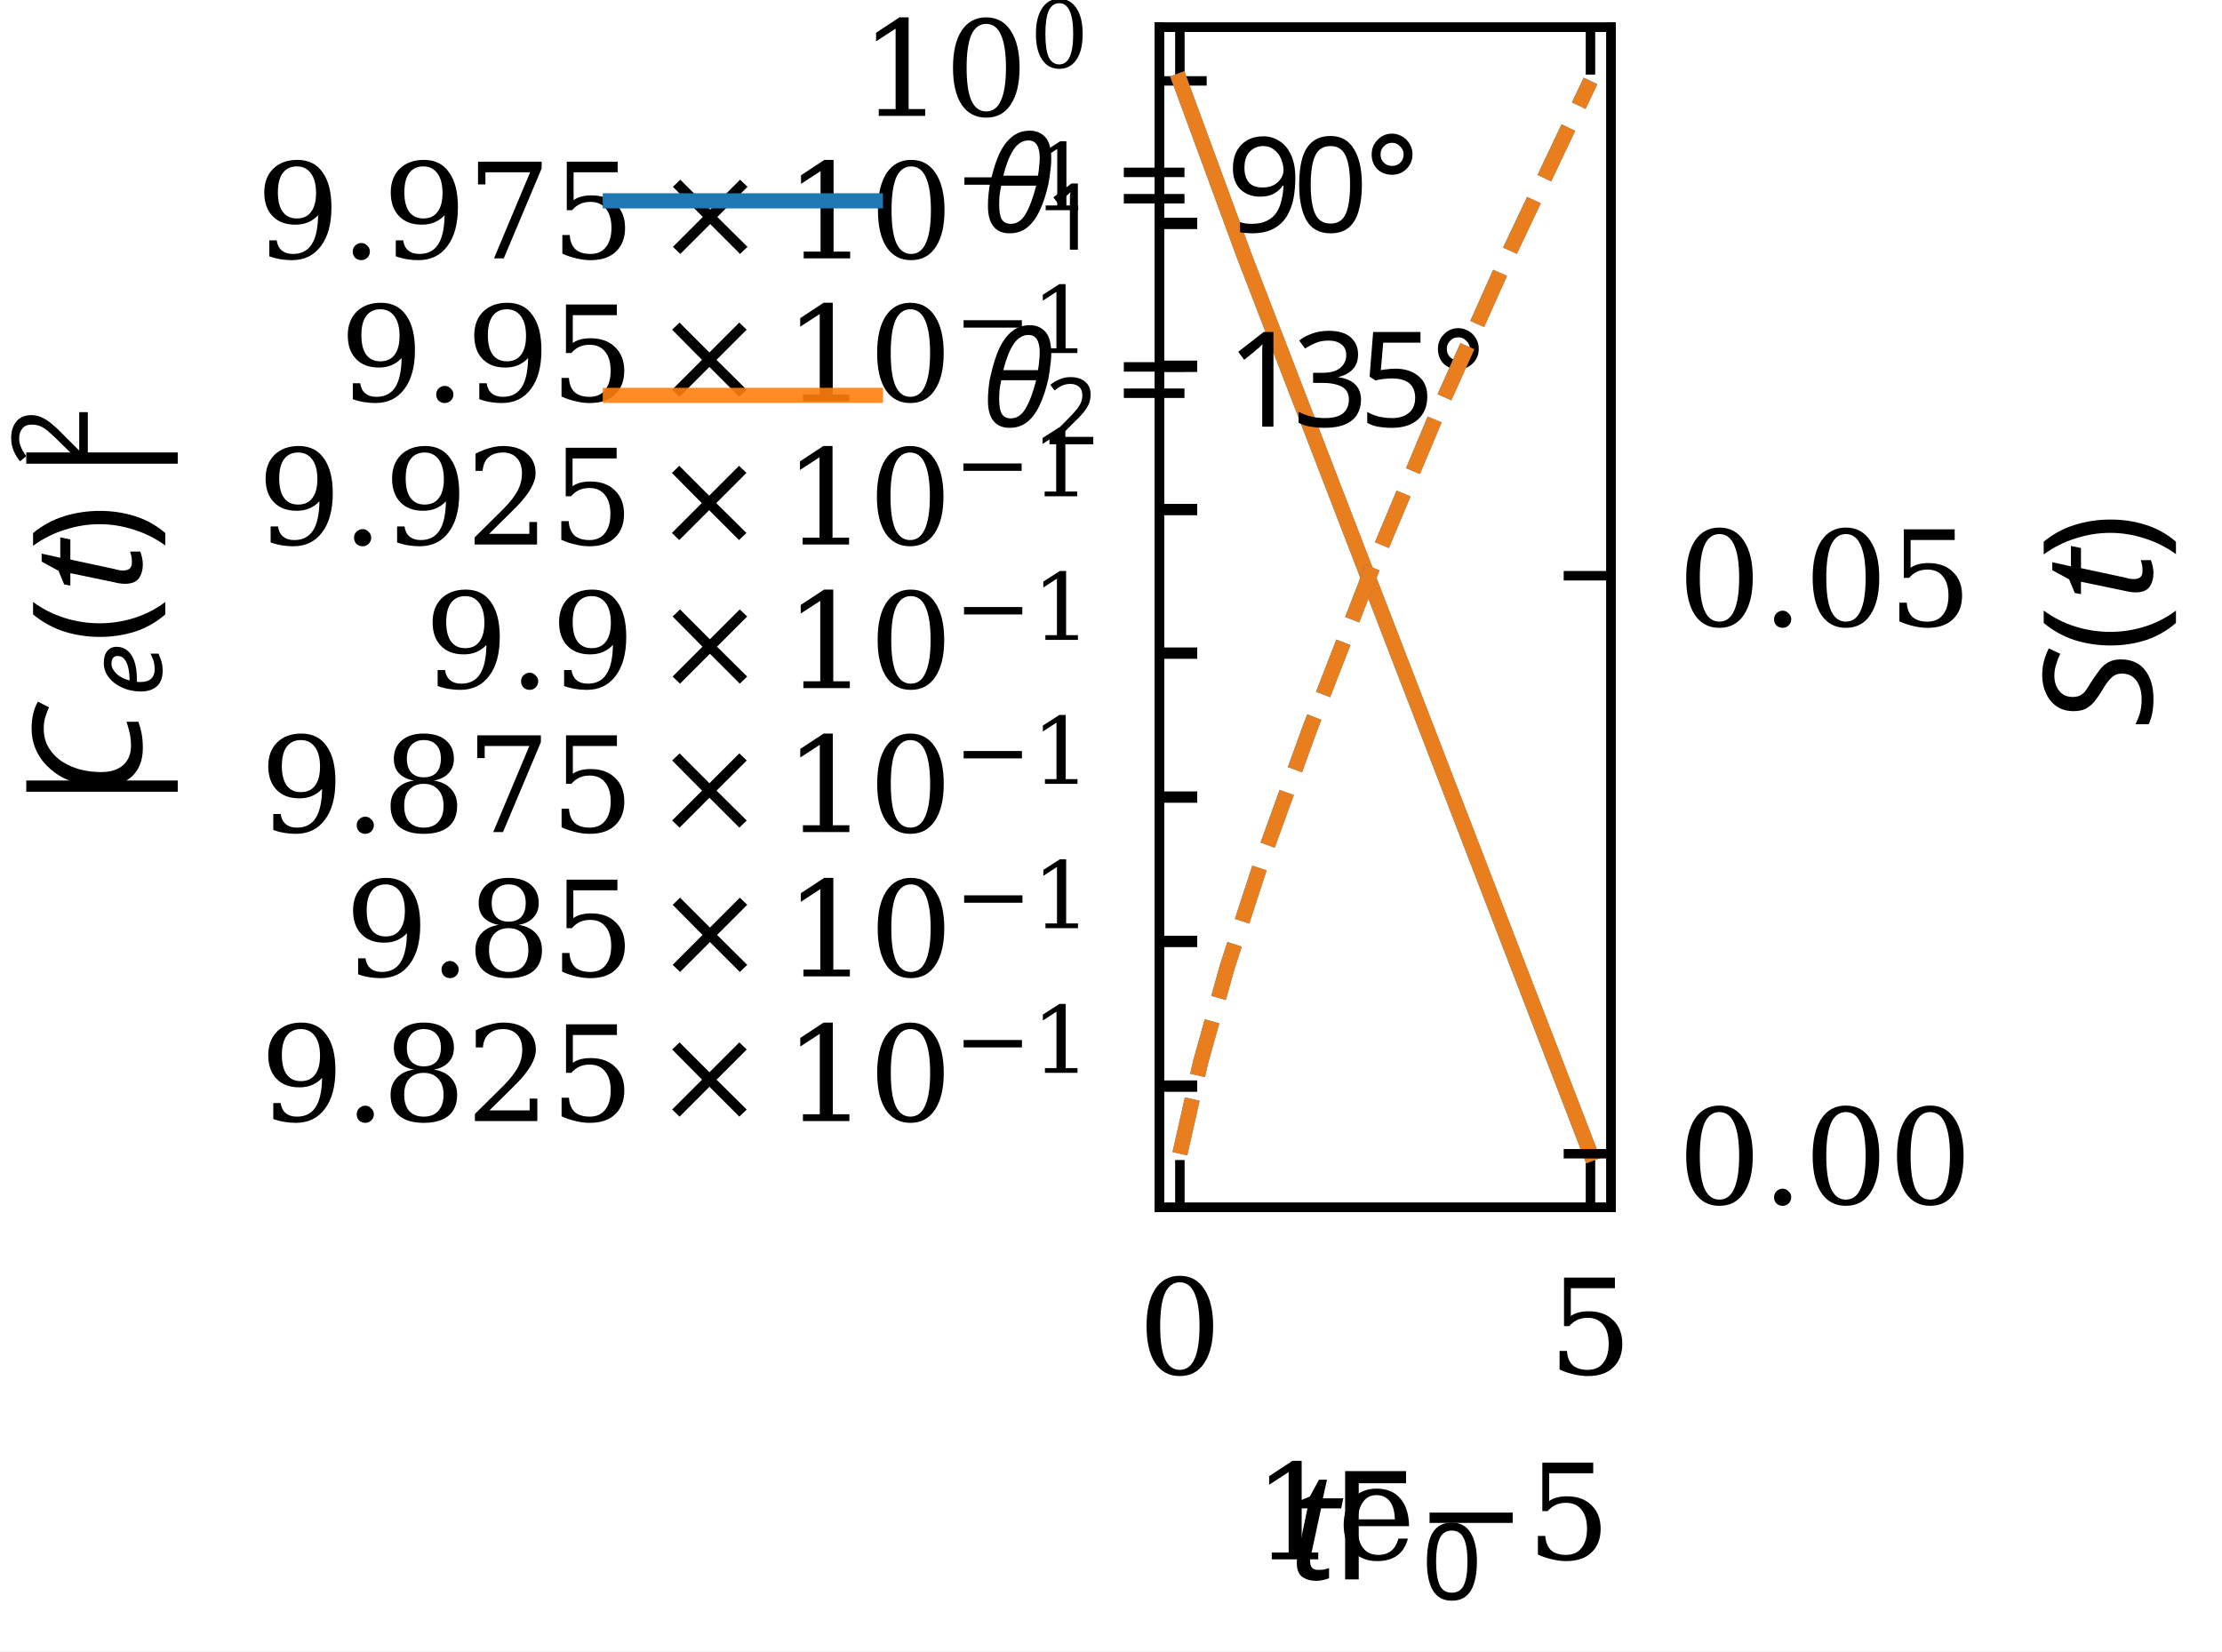
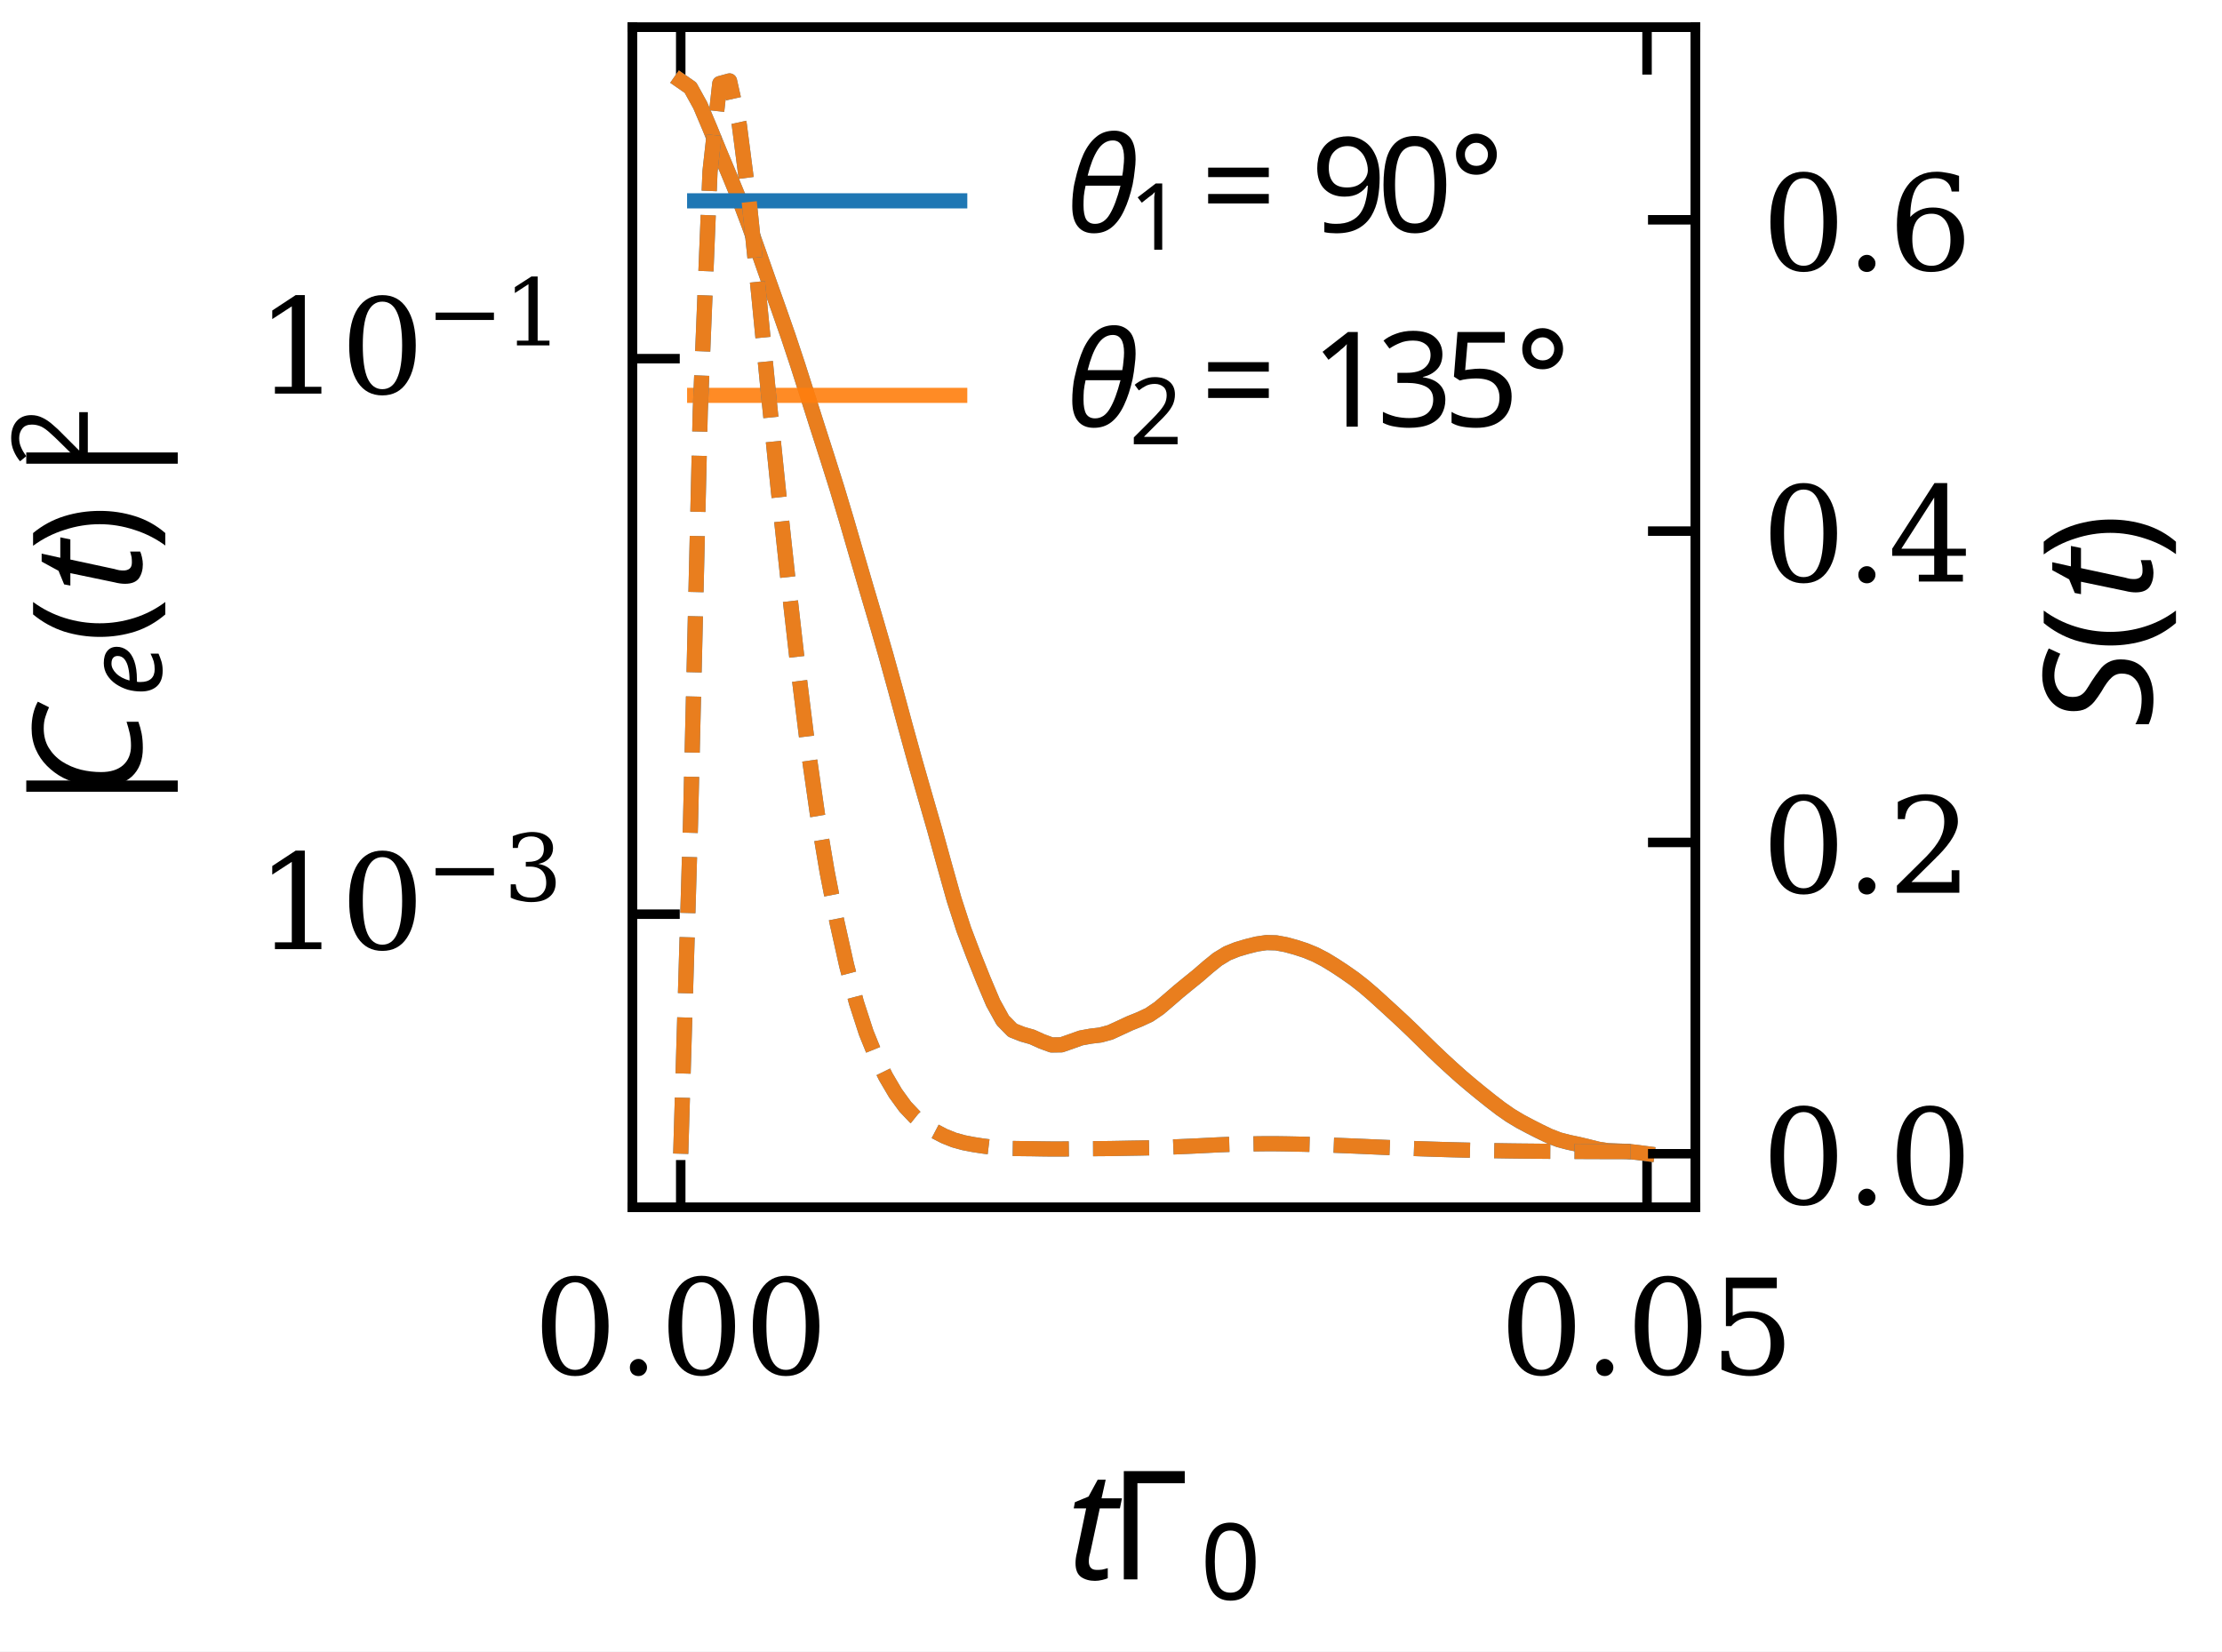
<svg xmlns="http://www.w3.org/2000/svg" xmlns:xlink="http://www.w3.org/1999/xlink" width="117.352pt" height="87.234pt" viewBox="0 0 117.352 87.234" version="1.1">
  <defs>
    <style type="text/css">*{stroke-linejoin: round; stroke-linecap: butt}</style>
  </defs>
  <g id="figure_1">
    <g id="patch_1">
      <path d="M 0 87.234  L 117.352 87.234  L 117.352 0  L 0 0  z " style="fill: #ffffff" />
    </g>
    <g id="axes_1">
      <g id="patch_2">
-         <path d="M 61.23 63.777  L 85.084 63.777  L 85.084 1.44  L 61.23 1.44  z " style="fill: #ffffff" />
+         <path d="M 33.4 63.777  L 89.537 63.777  L 89.537 1.44  L 33.4 1.44  z " style="fill: #ffffff" />
      </g>
      <g id="matplotlib.axis_1">
        <g id="xtick_1">
          <g id="line2d_1">
            <defs>
-               <path id="m2d7737fdb3" d="M 0 0  L 0 -2.5  " style="stroke: #000000; stroke-width: 0.5" />
-             </defs>
-             <g>
-               <use xlink:href="#m2d7737fdb3" x="62.314" y="63.777" style="stroke: #000000; stroke-width: 0.5" />
+               <path id="mc54141e292" d="M 0 0  L 0 -2.5  " style="stroke: #000000; stroke-width: 0.5" />
+             </defs>
+             <g>
+               <use xlink:href="#mc54141e292" x="35.952" y="63.777" style="stroke: #000000; stroke-width: 0.5" />
            </g>
          </g>
          <g id="line2d_2">
            <defs>
-               <path id="m2c27dfbf4c" d="M 0 0  L 0 2.5  " style="stroke: #000000; stroke-width: 0.5" />
-             </defs>
-             <g>
-               <use xlink:href="#m2c27dfbf4c" x="62.314" y="1.44" style="stroke: #000000; stroke-width: 0.5" />
+               <path id="mb55adcf1a8" d="M 0 0  L 0 2.5  " style="stroke: #000000; stroke-width: 0.5" />
+             </defs>
+             <g>
+               <use xlink:href="#mb55adcf1a8" x="35.952" y="1.44" style="stroke: #000000; stroke-width: 0.5" />
            </g>
          </g>
          <g id="text_1">
-             <text style="font-size: 7px; font-family: 'DejaVu Serif', 'Bitstream Vera Serif', 'Computer Modern Roman', 'New Century Schoolbook', 'Century Schoolbook L', 'Utopia', 'ITC Bookman', 'Bookman', 'Nimbus Roman No9 L', 'Times New Roman', 'Times', 'Palatino', 'Charter', serif; text-anchor: middle" x="62.314" y="72.596" transform="rotate(-0 62.31425 72.59557)">0</text>
+             <text style="font-size: 7px; font-family: 'DejaVu Serif', 'Bitstream Vera Serif', 'Computer Modern Roman', 'New Century Schoolbook', 'Century Schoolbook L', 'Utopia', 'ITC Bookman', 'Bookman', 'Nimbus Roman No9 L', 'Times New Roman', 'Times', 'Palatino', 'Charter', serif; text-anchor: middle" x="35.952" y="72.596" transform="rotate(-0 35.95169 72.59557)">0.00</text>
          </g>
        </g>
        <g id="xtick_2">
          <g id="line2d_3">
            <g>
-               <use xlink:href="#m2d7737fdb3" x="83.999" y="63.777" style="stroke: #000000; stroke-width: 0.5" />
+               <use xlink:href="#mc54141e292" x="86.986" y="63.777" style="stroke: #000000; stroke-width: 0.5" />
            </g>
          </g>
          <g id="line2d_4">
            <g>
-               <use xlink:href="#m2c27dfbf4c" x="83.999" y="1.44" style="stroke: #000000; stroke-width: 0.5" />
+               <use xlink:href="#mb55adcf1a8" x="86.986" y="1.44" style="stroke: #000000; stroke-width: 0.5" />
            </g>
          </g>
          <g id="text_2">
-             <text style="font-size: 7px; font-family: 'DejaVu Serif', 'Bitstream Vera Serif', 'Computer Modern Roman', 'New Century Schoolbook', 'Century Schoolbook L', 'Utopia', 'ITC Bookman', 'Bookman', 'Nimbus Roman No9 L', 'Times New Roman', 'Times', 'Palatino', 'Charter', serif; text-anchor: middle" x="83.999" y="72.596" transform="rotate(-0 83.99927 72.59557)">5</text>
+             <text style="font-size: 7px; font-family: 'DejaVu Serif', 'Bitstream Vera Serif', 'Computer Modern Roman', 'New Century Schoolbook', 'Century Schoolbook L', 'Utopia', 'ITC Bookman', 'Bookman', 'Nimbus Roman No9 L', 'Times New Roman', 'Times', 'Palatino', 'Charter', serif; text-anchor: middle" x="86.986" y="72.596" transform="rotate(-0 86.98558 72.59557)">0.05</text>
          </g>
        </g>
        <g id="text_3">
-           <g transform="translate(68.03676 84.1301)">
+           <g transform="translate(56.34864 84.1301)">
            <text>
              <tspan x="0" y="-0.703" style="font-style: italic; font-size: 8px; font-family: 'STIXGeneral'">t</tspan>
              <tspan x="2.224" y="-0.703" style="font-size: 8px; font-family: 'STIXGeneral'">Γ</tspan>
              <tspan x="7.044" y="0.356" style="font-size: 5.6px; font-family: 'STIXGeneral'">0</tspan>
            </text>
          </g>
        </g>
-         <g id="text_4">
-           <text style="font-size: 7px; font-family: 'DejaVu Serif', 'Bitstream Vera Serif', 'Computer Modern Roman', 'New Century Schoolbook', 'Century Schoolbook L', 'Utopia', 'ITC Bookman', 'Bookman', 'Nimbus Roman No9 L', 'Times New Roman', 'Times', 'Palatino', 'Charter', serif; text-anchor: end" x="85.084" y="82.37" transform="rotate(-0 85.08352 82.37026)">1e−5</text>
-         </g>
      </g>
      <g id="matplotlib.axis_2">
        <g id="ytick_1">
          <g id="line2d_5">
            <defs>
-               <path id="mda8e3e111b" d="M 0 0  L 2.5 0  " style="stroke: #000000; stroke-width: 0.5" />
-             </defs>
-             <g>
-               <use xlink:href="#mda8e3e111b" x="61.23" y="4.273" style="stroke: #000000; stroke-width: 0.5" />
-             </g>
-           </g>
-           <g id="text_5">
-             <g transform="translate(45.41 6.932938)">
+               <path id="m7a9b49a93d" d="M 0 0  L 2.5 0  " style="stroke: #000000; stroke-width: 0.5" />
+             </defs>
+             <g>
+               <use xlink:href="#m7a9b49a93d" x="33.4" y="48.289" style="stroke: #000000; stroke-width: 0.5" />
+             </g>
+           </g>
+           <g id="text_4">
+             <g transform="translate(13.52 50.94796)">
              <text>
                <tspan x="0" y="-0.809" style="font-size: 7px; font-family: 'DejaVu Serif'">1</tspan>
                <tspan x="4.454" y="-0.809" style="font-size: 7px; font-family: 'DejaVu Serif'">0</tspan>
-                 <tspan x="8.971" y="-3.358" style="font-size: 4.9px; font-family: 'DejaVu Serif'">0</tspan>
+                 <tspan x="8.971" y="-3.358" style="font-size: 4.9px; font-family: 'DejaVu Serif'">−</tspan>
+                 <tspan x="13.077" y="-3.358" style="font-size: 4.9px; font-family: 'DejaVu Serif'">3</tspan>
              </text>
            </g>
          </g>
        </g>
        <g id="ytick_2">
          <g id="line2d_6">
-             <defs>
-               <path id="mdf7a5ab7dd" d="M 0 0  L 2 0  " style="stroke: #000000; stroke-width: 0.6" />
-             </defs>
-             <g>
-               <use xlink:href="#mdf7a5ab7dd" x="61.23" y="57.371" style="stroke: #000000; stroke-width: 0.6" />
-             </g>
-           </g>
-           <g id="text_6">
-             <g transform="translate(13.73 60.03048)">
+             <g>
+               <use xlink:href="#m7a9b49a93d" x="33.4" y="18.945" style="stroke: #000000; stroke-width: 0.5" />
+             </g>
+           </g>
+           <g id="text_5">
+             <g transform="translate(13.52 21.60461)">
              <text>
-                 <tspan x="0" y="-0.809" style="font-size: 7px; font-family: 'DejaVu Serif'">9</tspan>
-                 <tspan x="4.454" y="-0.809" style="font-size: 7px; font-family: 'DejaVu Serif'">.</tspan>
-                 <tspan x="6.429" y="-0.809" style="font-size: 7px; font-family: 'DejaVu Serif'">8</tspan>
-                 <tspan x="10.882" y="-0.809" style="font-size: 7px; font-family: 'DejaVu Serif'">2</tspan>
-                 <tspan x="15.336" y="-0.809" style="font-size: 7px; font-family: 'DejaVu Serif'">5</tspan>
-                 <tspan x="20.8" y="-0.809" style="font-size: 7px; font-family: 'DejaVu Serif'">×</tspan>
-                 <tspan x="27.676" y="-0.809" style="font-size: 7px; font-family: 'DejaVu Serif'">1</tspan>
-                 <tspan x="32.13" y="-0.809" style="font-size: 7px; font-family: 'DejaVu Serif'">0</tspan>
-                 <tspan x="36.647" y="-3.358" style="font-size: 4.9px; font-family: 'DejaVu Serif'">−</tspan>
-                 <tspan x="40.753" y="-3.358" style="font-size: 4.9px; font-family: 'DejaVu Serif'">1</tspan>
+                 <tspan x="0" y="-0.809" style="font-size: 7px; font-family: 'DejaVu Serif'">1</tspan>
+                 <tspan x="4.454" y="-0.809" style="font-size: 7px; font-family: 'DejaVu Serif'">0</tspan>
+                 <tspan x="8.971" y="-3.358" style="font-size: 4.9px; font-family: 'DejaVu Serif'">−</tspan>
+                 <tspan x="13.077" y="-3.358" style="font-size: 4.9px; font-family: 'DejaVu Serif'">1</tspan>
              </text>
            </g>
          </g>
        </g>
-         <g id="ytick_3">
-           <g id="line2d_7">
-             <g>
-               <use xlink:href="#mdf7a5ab7dd" x="61.23" y="49.728" style="stroke: #000000; stroke-width: 0.6" />
-             </g>
-           </g>
-           <g id="text_7">
-             <g transform="translate(18.21 52.38748)">
-               <text>
-                 <tspan x="0" y="-0.809" style="font-size: 7px; font-family: 'DejaVu Serif'">9</tspan>
-                 <tspan x="4.454" y="-0.809" style="font-size: 7px; font-family: 'DejaVu Serif'">.</tspan>
-                 <tspan x="6.429" y="-0.809" style="font-size: 7px; font-family: 'DejaVu Serif'">8</tspan>
-                 <tspan x="10.882" y="-0.809" style="font-size: 7px; font-family: 'DejaVu Serif'">5</tspan>
-                 <tspan x="16.347" y="-0.809" style="font-size: 7px; font-family: 'DejaVu Serif'">×</tspan>
-                 <tspan x="23.223" y="-0.809" style="font-size: 7px; font-family: 'DejaVu Serif'">1</tspan>
-                 <tspan x="27.676" y="-0.809" style="font-size: 7px; font-family: 'DejaVu Serif'">0</tspan>
-                 <tspan x="32.194" y="-3.358" style="font-size: 4.9px; font-family: 'DejaVu Serif'">−</tspan>
-                 <tspan x="36.299" y="-3.358" style="font-size: 4.9px; font-family: 'DejaVu Serif'">1</tspan>
-               </text>
-             </g>
-           </g>
-         </g>
-         <g id="ytick_4">
-           <g id="line2d_8">
-             <g>
-               <use xlink:href="#mdf7a5ab7dd" x="61.23" y="42.104" style="stroke: #000000; stroke-width: 0.6" />
-             </g>
-           </g>
-           <g id="text_8">
-             <g transform="translate(13.73 44.76385)">
-               <text>
-                 <tspan x="0" y="-0.809" style="font-size: 7px; font-family: 'DejaVu Serif'">9</tspan>
-                 <tspan x="4.454" y="-0.809" style="font-size: 7px; font-family: 'DejaVu Serif'">.</tspan>
-                 <tspan x="6.429" y="-0.809" style="font-size: 7px; font-family: 'DejaVu Serif'">8</tspan>
-                 <tspan x="10.882" y="-0.809" style="font-size: 7px; font-family: 'DejaVu Serif'">7</tspan>
-                 <tspan x="15.336" y="-0.809" style="font-size: 7px; font-family: 'DejaVu Serif'">5</tspan>
-                 <tspan x="20.8" y="-0.809" style="font-size: 7px; font-family: 'DejaVu Serif'">×</tspan>
-                 <tspan x="27.676" y="-0.809" style="font-size: 7px; font-family: 'DejaVu Serif'">1</tspan>
-                 <tspan x="32.13" y="-0.809" style="font-size: 7px; font-family: 'DejaVu Serif'">0</tspan>
-                 <tspan x="36.647" y="-3.358" style="font-size: 4.9px; font-family: 'DejaVu Serif'">−</tspan>
-                 <tspan x="40.753" y="-3.358" style="font-size: 4.9px; font-family: 'DejaVu Serif'">1</tspan>
-               </text>
-             </g>
-           </g>
-         </g>
-         <g id="ytick_5">
-           <g id="line2d_9">
-             <g>
-               <use xlink:href="#mdf7a5ab7dd" x="61.23" y="34.5" style="stroke: #000000; stroke-width: 0.6" />
-             </g>
-           </g>
-           <g id="text_9">
-             <g transform="translate(22.41 37.15951)">
-               <text>
-                 <tspan x="0" y="-0.809" style="font-size: 7px; font-family: 'DejaVu Serif'">9</tspan>
-                 <tspan x="4.454" y="-0.809" style="font-size: 7px; font-family: 'DejaVu Serif'">.</tspan>
-                 <tspan x="6.679" y="-0.809" style="font-size: 7px; font-family: 'DejaVu Serif'">9</tspan>
-                 <tspan x="12.143" y="-0.809" style="font-size: 7px; font-family: 'DejaVu Serif'">×</tspan>
-                 <tspan x="19.019" y="-0.809" style="font-size: 7px; font-family: 'DejaVu Serif'">1</tspan>
-                 <tspan x="23.473" y="-0.809" style="font-size: 7px; font-family: 'DejaVu Serif'">0</tspan>
-                 <tspan x="27.99" y="-3.358" style="font-size: 4.9px; font-family: 'DejaVu Serif'">−</tspan>
-                 <tspan x="32.096" y="-3.358" style="font-size: 4.9px; font-family: 'DejaVu Serif'">1</tspan>
-               </text>
-             </g>
-           </g>
-         </g>
-         <g id="ytick_6">
-           <g id="line2d_10">
-             <g>
-               <use xlink:href="#mdf7a5ab7dd" x="61.23" y="26.915" style="stroke: #000000; stroke-width: 0.6" />
-             </g>
-           </g>
-           <g id="text_10">
-             <g transform="translate(13.59 29.57434)">
-               <text>
-                 <tspan x="0" y="-0.809" style="font-size: 7px; font-family: 'DejaVu Serif'">9</tspan>
-                 <tspan x="4.454" y="-0.809" style="font-size: 7px; font-family: 'DejaVu Serif'">.</tspan>
-                 <tspan x="6.679" y="-0.809" style="font-size: 7px; font-family: 'DejaVu Serif'">9</tspan>
-                 <tspan x="11.007" y="-0.809" style="font-size: 7px; font-family: 'DejaVu Serif'">2</tspan>
-                 <tspan x="15.461" y="-0.809" style="font-size: 7px; font-family: 'DejaVu Serif'">5</tspan>
-                 <tspan x="20.925" y="-0.809" style="font-size: 7px; font-family: 'DejaVu Serif'">×</tspan>
-                 <tspan x="27.801" y="-0.809" style="font-size: 7px; font-family: 'DejaVu Serif'">1</tspan>
-                 <tspan x="32.255" y="-0.809" style="font-size: 7px; font-family: 'DejaVu Serif'">0</tspan>
-                 <tspan x="36.772" y="-3.358" style="font-size: 4.9px; font-family: 'DejaVu Serif'">−</tspan>
-                 <tspan x="40.878" y="-3.358" style="font-size: 4.9px; font-family: 'DejaVu Serif'">1</tspan>
-               </text>
-             </g>
-           </g>
-         </g>
-         <g id="ytick_7">
-           <g id="line2d_11">
-             <g>
-               <use xlink:href="#mdf7a5ab7dd" x="61.23" y="19.349" style="stroke: #000000; stroke-width: 0.6" />
-             </g>
-           </g>
-           <g id="text_11">
-             <g transform="translate(17.93 22.00825)">
-               <text>
-                 <tspan x="0" y="-0.809" style="font-size: 7px; font-family: 'DejaVu Serif'">9</tspan>
-                 <tspan x="4.454" y="-0.809" style="font-size: 7px; font-family: 'DejaVu Serif'">.</tspan>
-                 <tspan x="6.679" y="-0.809" style="font-size: 7px; font-family: 'DejaVu Serif'">9</tspan>
-                 <tspan x="11.132" y="-0.809" style="font-size: 7px; font-family: 'DejaVu Serif'">5</tspan>
-                 <tspan x="16.597" y="-0.809" style="font-size: 7px; font-family: 'DejaVu Serif'">×</tspan>
-                 <tspan x="23.473" y="-0.809" style="font-size: 7px; font-family: 'DejaVu Serif'">1</tspan>
-                 <tspan x="27.926" y="-0.809" style="font-size: 7px; font-family: 'DejaVu Serif'">0</tspan>
-                 <tspan x="32.444" y="-3.358" style="font-size: 4.9px; font-family: 'DejaVu Serif'">−</tspan>
-                 <tspan x="36.549" y="-3.358" style="font-size: 4.9px; font-family: 'DejaVu Serif'">1</tspan>
-               </text>
-             </g>
-           </g>
-         </g>
-         <g id="ytick_8">
-           <g id="line2d_12">
-             <g>
-               <use xlink:href="#mdf7a5ab7dd" x="61.23" y="11.802" style="stroke: #000000; stroke-width: 0.6" />
-             </g>
-           </g>
-           <g id="text_12">
-             <g transform="translate(13.52 14.46115)">
-               <text>
-                 <tspan x="0" y="-0.809" style="font-size: 7px; font-family: 'DejaVu Serif'">9</tspan>
-                 <tspan x="4.454" y="-0.809" style="font-size: 7px; font-family: 'DejaVu Serif'">.</tspan>
-                 <tspan x="6.679" y="-0.809" style="font-size: 7px; font-family: 'DejaVu Serif'">9</tspan>
-                 <tspan x="11.132" y="-0.809" style="font-size: 7px; font-family: 'DejaVu Serif'">7</tspan>
-                 <tspan x="15.586" y="-0.809" style="font-size: 7px; font-family: 'DejaVu Serif'">5</tspan>
-                 <tspan x="21.05" y="-0.809" style="font-size: 7px; font-family: 'DejaVu Serif'">×</tspan>
-                 <tspan x="27.926" y="-0.809" style="font-size: 7px; font-family: 'DejaVu Serif'">1</tspan>
-                 <tspan x="32.38" y="-0.809" style="font-size: 7px; font-family: 'DejaVu Serif'">0</tspan>
-                 <tspan x="36.897" y="-3.358" style="font-size: 4.9px; font-family: 'DejaVu Serif'">−</tspan>
-                 <tspan x="41.003" y="-3.358" style="font-size: 4.9px; font-family: 'DejaVu Serif'">1</tspan>
-               </text>
-             </g>
-           </g>
-         </g>
-         <g id="text_13">
+         <g id="text_6">
          <g transform="translate(7.85625 43.72833) rotate(-90)">
            <text>
              <tspan x="0" y="-0.391" style="font-size: 8px; font-family: 'STIXGeneral'">|</tspan>
              <tspan x="9.775" y="-0.391" style="font-size: 8px; font-family: 'STIXGeneral'">(</tspan>
              <tspan x="14.663" y="-0.391" style="font-size: 8px; font-family: 'STIXGeneral'">)</tspan>
              <tspan x="17.327" y="-0.391" style="font-size: 8px; font-family: 'STIXGeneral'">|</tspan>
              <tspan x="1.6" y="-0.391" style="font-style: italic; font-size: 8px; font-family: 'STIXGeneral'">C</tspan>
              <tspan x="12.439" y="-0.391" style="font-style: italic; font-size: 8px; font-family: 'STIXGeneral'">t</tspan>
              <tspan x="6.936" y="0.669" style="font-style: italic; font-size: 5.6px; font-family: 'STIXGeneral'">e</tspan>
              <tspan x="19.051" y="-3.216" style="font-size: 5.6px; font-family: 'STIXGeneral'">2</tspan>
            </text>
          </g>
        </g>
      </g>
-       <g id="line2d_13">
-         <path d="M 62.314 4.273  L 62.968 6.049  L 65.692 13.461  L 83.999 60.943  L 83.999 60.943  " clip-path="url(#pcaab660a23)" style="fill: none; stroke: #1f77b4; stroke-width: 0.8; stroke-linecap: square" />
-       </g>
-       <g id="line2d_14">
-         <path d="M 62.314 4.273  L 62.968 6.049  L 65.692 13.46  L 83.999 60.932  L 83.999 60.932  " clip-path="url(#pcaab660a23)" style="fill: none; stroke: #ff7f0e; stroke-opacity: 0.9; stroke-width: 0.8; stroke-linecap: square" />
+       <g id="line2d_7">
+         <path d="M 35.952 4.273  L 36.467 4.632  L 36.983 5.566  L 37.498 6.785  L 38.014 8.049  L 38.529 9.28  L 39.045 10.539  L 39.56 11.902  L 40.076 13.355  L 40.591 14.824  L 41.107 16.274  L 41.622 17.748  L 42.138 19.301  L 42.653 20.919  L 43.169 22.542  L 43.684 24.147  L 44.2 25.784  L 44.715 27.502  L 45.231 29.279  L 45.746 31.046  L 46.262 32.789  L 46.777 34.569  L 47.293 36.435  L 47.808 38.345  L 48.324 40.212  L 48.839 42.011  L 49.355 43.8  L 49.87 45.67  L 50.386 47.509  L 50.901 49.101  L 51.417 50.463  L 51.932 51.751  L 52.447 52.969  L 52.963 53.903  L 53.478 54.427  L 53.994 54.631  L 54.509 54.777  L 55.025 55.011  L 55.54 55.199  L 56.056 55.192  L 56.571 55.012  L 57.087 54.828  L 57.602 54.734  L 58.118 54.673  L 58.633 54.533  L 59.149 54.296  L 59.664 54.056  L 60.18 53.848  L 60.695 53.609  L 61.211 53.259  L 61.726 52.821  L 62.242 52.374  L 62.757 51.952  L 63.273 51.534  L 63.788 51.087  L 64.304 50.669  L 64.819 50.356  L 65.335 50.149  L 65.85 49.997  L 66.366 49.868  L 66.881 49.791  L 67.397 49.804  L 67.912 49.899  L 68.428 50.04  L 68.943 50.207  L 69.459 50.418  L 69.974 50.685  L 70.49 51  L 71.005 51.34  L 71.521 51.702  L 72.036 52.104  L 72.552 52.548  L 73.067 53.017  L 73.583 53.489  L 74.098 53.966  L 74.614 54.459  L 75.129 54.964  L 75.645 55.469  L 76.16 55.958  L 76.676 56.433  L 77.191 56.894  L 77.707 57.332  L 78.222 57.754  L 78.738 58.166  L 79.253 58.562  L 79.769 58.921  L 80.284 59.23  L 80.8 59.505  L 81.315 59.767  L 81.831 60.015  L 82.346 60.212  L 82.862 60.345  L 83.377 60.453  L 83.893 60.577  L 84.408 60.705  L 84.924 60.784  L 85.439 60.805  L 85.955 60.82  L 86.47 60.876  L 86.986 60.943  " clip-path="url(#pf92f14fbe6)" style="fill: none; stroke: #1f77b4; stroke-width: 0.8; stroke-linecap: square" />
+       </g>
+       <g id="line2d_8">
+         <path d="M 35.952 4.273  L 36.467 4.632  L 36.983 5.566  L 37.498 6.784  L 38.014 8.048  L 38.529 9.279  L 39.045 10.538  L 39.56 11.9  L 40.076 13.354  L 40.591 14.822  L 41.107 16.271  L 41.622 17.745  L 42.138 19.297  L 42.653 20.916  L 43.169 22.537  L 43.684 24.142  L 44.2 25.779  L 44.715 27.497  L 45.231 29.273  L 45.746 31.039  L 46.262 32.782  L 46.777 34.561  L 47.293 36.427  L 47.808 38.335  L 48.324 40.202  L 48.839 42.001  L 49.355 43.789  L 49.87 45.658  L 50.386 47.497  L 50.901 49.089  L 51.417 50.452  L 51.932 51.741  L 52.447 52.96  L 52.963 53.895  L 53.478 54.421  L 53.994 54.626  L 54.509 54.774  L 55.025 55.008  L 55.54 55.197  L 56.056 55.19  L 56.571 55.01  L 57.087 54.826  L 57.602 54.733  L 58.118 54.672  L 58.633 54.531  L 59.149 54.295  L 59.664 54.055  L 60.18 53.847  L 60.695 53.608  L 61.211 53.258  L 61.726 52.819  L 62.242 52.373  L 62.757 51.951  L 63.273 51.533  L 63.788 51.086  L 64.304 50.667  L 64.819 50.355  L 65.335 50.147  L 65.85 49.996  L 66.366 49.866  L 66.881 49.79  L 67.397 49.802  L 67.912 49.897  L 68.428 50.038  L 68.943 50.205  L 69.459 50.416  L 69.974 50.683  L 70.49 50.998  L 71.005 51.337  L 71.521 51.699  L 72.036 52.101  L 72.552 52.545  L 73.067 53.013  L 73.583 53.486  L 74.098 53.962  L 74.614 54.455  L 75.129 54.96  L 75.645 55.465  L 76.16 55.954  L 76.676 56.429  L 77.191 56.889  L 77.707 57.327  L 78.222 57.75  L 78.738 58.161  L 79.253 58.558  L 79.769 58.917  L 80.284 59.226  L 80.8 59.501  L 81.315 59.763  L 81.831 60.012  L 82.346 60.208  L 82.862 60.342  L 83.377 60.45  L 83.893 60.574  L 84.408 60.703  L 84.924 60.782  L 85.439 60.802  L 85.955 60.817  L 86.47 60.873  L 86.986 60.941  " clip-path="url(#pf92f14fbe6)" style="fill: none; stroke: #ff7f0e; stroke-opacity: 0.9; stroke-width: 0.8; stroke-linecap: square" />
      </g>
      <g id="patch_3">
-         <path d="M 61.23 63.777  L 61.23 1.44  " style="fill: none; stroke: #000000; stroke-width: 0.5; stroke-linejoin: miter; stroke-linecap: square" />
+         <path d="M 33.4 63.777  L 33.4 1.44  " style="fill: none; stroke: #000000; stroke-width: 0.5; stroke-linejoin: miter; stroke-linecap: square" />
      </g>
      <g id="patch_4">
-         <path d="M 85.084 63.777  L 85.084 1.44  " style="fill: none; stroke: #000000; stroke-width: 0.5; stroke-linejoin: miter; stroke-linecap: square" />
+         <path d="M 89.537 63.777  L 89.537 1.44  " style="fill: none; stroke: #000000; stroke-width: 0.5; stroke-linejoin: miter; stroke-linecap: square" />
      </g>
      <g id="patch_5">
-         <path d="M 61.23 63.777  L 85.084 63.777  " style="fill: none; stroke: #000000; stroke-width: 0.5; stroke-linejoin: miter; stroke-linecap: square" />
+         <path d="M 33.4 63.777  L 89.537 63.777  " style="fill: none; stroke: #000000; stroke-width: 0.5; stroke-linejoin: miter; stroke-linecap: square" />
      </g>
      <g id="patch_6">
-         <path d="M 61.23 1.44  L 85.084 1.44  " style="fill: none; stroke: #000000; stroke-width: 0.5; stroke-linejoin: miter; stroke-linecap: square" />
+         <path d="M 33.4 1.44  L 89.537 1.44  " style="fill: none; stroke: #000000; stroke-width: 0.5; stroke-linejoin: miter; stroke-linecap: square" />
      </g>
      <g id="legend_1">
-         <g id="line2d_15">
-           <path d="M 32.234 10.609  L 39.234 10.609  L 46.234 10.609  " style="fill: none; stroke: #1f77b4; stroke-width: 0.8; stroke-linecap: square" />
-         </g>
-         <g id="text_14">
-           <g transform="translate(51.83352 13.05891)">
+         <g id="line2d_9">
+           <path d="M 36.687 10.609  L 43.687 10.609  L 50.687 10.609  " style="fill: none; stroke: #1f77b4; stroke-width: 0.8; stroke-linecap: square" />
+         </g>
+         <g id="text_7">
+           <g transform="translate(56.28727 13.05891)">
            <text>
              <tspan x="0" y="-0.797" style="font-style: italic; font-size: 7px; font-family: 'STIXGeneral'">θ</tspan>
              <tspan x="3.36" y="0.131" style="font-size: 4.9px; font-family: 'STIXGeneral'">1</tspan>
              <tspan x="7.13" y="-0.797" style="font-size: 7px; font-family: 'STIXGeneral'">=</tspan>
              <tspan x="12.936" y="-0.797" style="font-size: 7px; font-family: 'STIXGeneral'">9</tspan>
              <tspan x="16.436" y="-0.797" style="font-size: 7px; font-family: 'STIXGeneral'">0</tspan>
              <tspan x="19.936" y="-0.797" style="font-size: 7px; font-family: 'DejaVu Serif'">°</tspan>
            </text>
          </g>
        </g>
-         <g id="line2d_16">
-           <path d="M 32.234 20.884  L 39.234 20.884  L 46.234 20.884  " style="fill: none; stroke: #ff7f0e; stroke-opacity: 0.9; stroke-width: 0.8; stroke-linecap: square" />
-         </g>
-         <g id="text_15">
-           <g transform="translate(51.83352 23.33359)">
+         <g id="line2d_10">
+           <path d="M 36.687 20.884  L 43.687 20.884  L 50.687 20.884  " style="fill: none; stroke: #ff7f0e; stroke-opacity: 0.9; stroke-width: 0.8; stroke-linecap: square" />
+         </g>
+         <g id="text_8">
+           <g transform="translate(56.28727 23.33359)">
            <text>
              <tspan x="0" y="-0.797" style="font-style: italic; font-size: 7px; font-family: 'STIXGeneral'">θ</tspan>
              <tspan x="3.36" y="0.131" style="font-size: 4.9px; font-family: 'STIXGeneral'">2</tspan>
              <tspan x="7.13" y="-0.797" style="font-size: 7px; font-family: 'STIXGeneral'">=</tspan>
              <tspan x="12.936" y="-0.797" style="font-size: 7px; font-family: 'STIXGeneral'">1</tspan>
              <tspan x="16.436" y="-0.797" style="font-size: 7px; font-family: 'STIXGeneral'">3</tspan>
              <tspan x="19.936" y="-0.797" style="font-size: 7px; font-family: 'STIXGeneral'">5</tspan>
              <tspan x="23.436" y="-0.797" style="font-size: 7px; font-family: 'DejaVu Serif'">°</tspan>
            </text>
          </g>
        </g>
      </g>
    </g>
    <g id="axes_2">
      <g id="matplotlib.axis_3">
-         <g id="ytick_9">
-           <g id="line2d_17">
-             <defs>
-               <path id="m1bc11f4185" d="M 0 0  L -2.5 0  " style="stroke: #000000; stroke-width: 0.5" />
-             </defs>
-             <g>
-               <use xlink:href="#m1bc11f4185" x="85.084" y="60.943" style="stroke: #000000; stroke-width: 0.5" />
-             </g>
-           </g>
-           <g id="text_16">
-             <text style="font-size: 7px; font-family: 'DejaVu Serif', 'Bitstream Vera Serif', 'Computer Modern Roman', 'New Century Schoolbook', 'Century Schoolbook L', 'Utopia', 'ITC Bookman', 'Bookman', 'Nimbus Roman No9 L', 'Times New Roman', 'Times', 'Palatino', 'Charter', serif; text-anchor: start" x="88.584" y="63.603" transform="rotate(-0 88.58352 63.60263)">0.00</text>
-           </g>
-         </g>
-         <g id="ytick_10">
-           <g id="line2d_18">
-             <g>
-               <use xlink:href="#m1bc11f4185" x="85.084" y="30.411" style="stroke: #000000; stroke-width: 0.5" />
-             </g>
-           </g>
-           <g id="text_17">
-             <text style="font-size: 7px; font-family: 'DejaVu Serif', 'Bitstream Vera Serif', 'Computer Modern Roman', 'New Century Schoolbook', 'Century Schoolbook L', 'Utopia', 'ITC Bookman', 'Bookman', 'Nimbus Roman No9 L', 'Times New Roman', 'Times', 'Palatino', 'Charter', serif; text-anchor: start" x="88.584" y="33.07" transform="rotate(-0 88.58352 33.07007)">0.05</text>
-           </g>
-         </g>
-         <g id="text_18">
+         <g id="ytick_3">
+           <g id="line2d_11">
+             <defs>
+               <path id="m9506242d83" d="M 0 0  L -2.5 0  " style="stroke: #000000; stroke-width: 0.5" />
+             </defs>
+             <g>
+               <use xlink:href="#m9506242d83" x="89.537" y="60.943" style="stroke: #000000; stroke-width: 0.5" />
+             </g>
+           </g>
+           <g id="text_9">
+             <text style="font-size: 7px; font-family: 'DejaVu Serif', 'Bitstream Vera Serif', 'Computer Modern Roman', 'New Century Schoolbook', 'Century Schoolbook L', 'Utopia', 'ITC Bookman', 'Bookman', 'Nimbus Roman No9 L', 'Times New Roman', 'Times', 'Palatino', 'Charter', serif; text-anchor: start" x="93.037" y="63.603" transform="rotate(-0 93.03727 63.60263)">0.0</text>
+           </g>
+         </g>
+         <g id="ytick_4">
+           <g id="line2d_12">
+             <g>
+               <use xlink:href="#m9506242d83" x="89.537" y="44.499" style="stroke: #000000; stroke-width: 0.5" />
+             </g>
+           </g>
+           <g id="text_10">
+             <text style="font-size: 7px; font-family: 'DejaVu Serif', 'Bitstream Vera Serif', 'Computer Modern Roman', 'New Century Schoolbook', 'Century Schoolbook L', 'Utopia', 'ITC Bookman', 'Bookman', 'Nimbus Roman No9 L', 'Times New Roman', 'Times', 'Palatino', 'Charter', serif; text-anchor: start" x="93.037" y="47.159" transform="rotate(-0 93.03727 47.1587)">0.2</text>
+           </g>
+         </g>
+         <g id="ytick_5">
+           <g id="line2d_13">
+             <g>
+               <use xlink:href="#m9506242d83" x="89.537" y="28.055" style="stroke: #000000; stroke-width: 0.5" />
+             </g>
+           </g>
+           <g id="text_11">
+             <text style="font-size: 7px; font-family: 'DejaVu Serif', 'Bitstream Vera Serif', 'Computer Modern Roman', 'New Century Schoolbook', 'Century Schoolbook L', 'Utopia', 'ITC Bookman', 'Bookman', 'Nimbus Roman No9 L', 'Times New Roman', 'Times', 'Palatino', 'Charter', serif; text-anchor: start" x="93.037" y="30.715" transform="rotate(-0 93.03727 30.71478)">0.4</text>
+           </g>
+         </g>
+         <g id="ytick_6">
+           <g id="line2d_14">
+             <g>
+               <use xlink:href="#m9506242d83" x="89.537" y="11.611" style="stroke: #000000; stroke-width: 0.5" />
+             </g>
+           </g>
+           <g id="text_12">
+             <text style="font-size: 7px; font-family: 'DejaVu Serif', 'Bitstream Vera Serif', 'Computer Modern Roman', 'New Century Schoolbook', 'Century Schoolbook L', 'Utopia', 'ITC Bookman', 'Bookman', 'Nimbus Roman No9 L', 'Times New Roman', 'Times', 'Palatino', 'Charter', serif; text-anchor: start" x="93.037" y="14.271" transform="rotate(-0 93.03727 14.27085)">0.6</text>
+           </g>
+         </g>
+         <g id="text_13">
          <g transform="translate(114.2482 38.40833) rotate(-90)">
            <text>
              <tspan x="0" y="-0.594" style="font-style: italic; font-size: 8px; font-family: 'STIXGeneral'">S</tspan>
              <tspan x="6.664" y="-0.594" style="font-style: italic; font-size: 8px; font-family: 'STIXGeneral'">t</tspan>
              <tspan x="4" y="-0.594" style="font-size: 8px; font-family: 'STIXGeneral'">(</tspan>
              <tspan x="8.888" y="-0.594" style="font-size: 8px; font-family: 'STIXGeneral'">)</tspan>
            </text>
          </g>
        </g>
      </g>
-       <g id="line2d_19">
-         <path d="M 62.314 60.943  L 63.404 56.119  L 64.821 51.053  L 66.564 45.703  L 69.179 38.482  L 72.448 30.072  L 75.827 22.018  L 79.749 13.235  L 83.999 4.273  L 83.999 4.273  " clip-path="url(#pcaab660a23)" style="fill: none; stroke-dasharray: 2.96,1.28; stroke-dashoffset: 0; stroke: #1f77b4; stroke-width: 0.8" />
-       </g>
-       <g id="line2d_20">
-         <path d="M 62.314 60.943  L 63.404 56.119  L 64.821 51.055  L 66.564 45.706  L 69.179 38.486  L 72.448 30.077  L 75.827 22.024  L 79.749 13.242  L 83.999 4.282  L 83.999 4.282  " clip-path="url(#pcaab660a23)" style="fill: none; stroke-dasharray: 2.96,1.28; stroke-dashoffset: 0; stroke: #ff7f0e; stroke-opacity: 0.9; stroke-width: 0.8" />
+       <g id="line2d_15">
+         <path d="M 35.952 60.943  L 36.467 43.514  L 36.983 21.738  L 37.498 9.055  L 38.014 4.414  L 38.529 4.274  L 39.045 6.589  L 39.56 10.577  L 40.076 15.593  L 40.591 20.856  L 41.107 25.892  L 41.622 30.665  L 42.138 35.209  L 42.653 39.382  L 43.169 42.998  L 43.684 46.054  L 44.2 48.692  L 44.715 51  L 45.231 52.961  L 45.746 54.55  L 46.262 55.822  L 46.777 56.872  L 47.293 57.75  L 47.808 58.459  L 48.324 59.005  L 48.839 59.419  L 49.355 59.745  L 49.87 60.014  L 50.386 60.22  L 50.901 60.362  L 51.417 60.461  L 51.932 60.54  L 52.447 60.602  L 52.963 60.644  L 53.478 60.665  L 53.994 60.673  L 54.509 60.678  L 55.025 60.687  L 55.54 60.693  L 56.056 60.693  L 56.571 60.687  L 57.087 60.68  L 57.602 60.677  L 58.118 60.674  L 58.633 60.669  L 59.149 60.66  L 59.664 60.65  L 60.18 60.642  L 60.695 60.631  L 61.211 60.616  L 61.726 60.595  L 62.242 60.573  L 62.757 60.551  L 63.273 60.527  L 63.788 60.501  L 64.304 60.475  L 64.819 60.454  L 65.335 60.44  L 65.85 60.429  L 66.366 60.42  L 66.881 60.414  L 67.397 60.415  L 67.912 60.422  L 68.428 60.432  L 68.943 60.444  L 69.459 60.458  L 69.974 60.476  L 70.49 60.496  L 71.005 60.516  L 71.521 60.537  L 72.036 60.559  L 72.552 60.582  L 73.067 60.605  L 73.583 60.626  L 74.098 60.646  L 74.614 60.666  L 75.129 60.685  L 75.645 60.702  L 76.16 60.718  L 76.676 60.733  L 77.191 60.746  L 77.707 60.758  L 78.222 60.768  L 78.738 60.778  L 79.253 60.787  L 79.769 60.795  L 80.284 60.801  L 80.8 60.806  L 81.315 60.811  L 81.831 60.816  L 82.346 60.819  L 82.862 60.822  L 83.377 60.824  L 83.893 60.826  L 84.408 60.828  L 84.924 60.829  L 85.439 60.829  L 85.955 60.83  L 86.47 60.83  L 86.986 60.832  " clip-path="url(#pf92f14fbe6)" style="fill: none; stroke-dasharray: 2.96,1.28; stroke-dashoffset: 0; stroke: #1f77b4; stroke-width: 0.8" />
+       </g>
+       <g id="line2d_16">
+         <path d="M 35.952 60.943  L 36.467 43.516  L 36.983 21.742  L 37.498 9.058  L 38.014 4.415  L 38.529 4.273  L 39.045 6.586  L 39.56 10.572  L 40.076 15.586  L 40.591 20.848  L 41.107 25.883  L 41.622 30.656  L 42.138 35.2  L 42.653 39.373  L 43.169 42.989  L 43.684 46.046  L 44.2 48.684  L 44.715 50.993  L 45.231 52.955  L 45.746 54.544  L 46.262 55.817  L 46.777 56.867  L 47.293 57.746  L 47.808 58.456  L 48.324 59.002  L 48.839 59.417  L 49.355 59.744  L 49.87 60.012  L 50.386 60.219  L 50.901 60.361  L 51.417 60.46  L 51.932 60.539  L 52.447 60.602  L 52.963 60.643  L 53.478 60.665  L 53.994 60.672  L 54.509 60.678  L 55.025 60.687  L 55.54 60.693  L 56.056 60.693  L 56.571 60.687  L 57.087 60.68  L 57.602 60.676  L 58.118 60.674  L 58.633 60.669  L 59.149 60.66  L 59.664 60.65  L 60.18 60.641  L 60.695 60.631  L 61.211 60.616  L 61.726 60.595  L 62.242 60.573  L 62.757 60.551  L 63.273 60.527  L 63.788 60.501  L 64.304 60.474  L 64.819 60.454  L 65.335 60.44  L 65.85 60.429  L 66.366 60.42  L 66.881 60.414  L 67.397 60.415  L 67.912 60.422  L 68.428 60.432  L 68.943 60.444  L 69.459 60.458  L 69.974 60.475  L 70.49 60.495  L 71.005 60.516  L 71.521 60.537  L 72.036 60.559  L 72.552 60.582  L 73.067 60.604  L 73.583 60.626  L 74.098 60.646  L 74.614 60.666  L 75.129 60.685  L 75.645 60.702  L 76.16 60.718  L 76.676 60.733  L 77.191 60.746  L 77.707 60.758  L 78.222 60.768  L 78.738 60.778  L 79.253 60.787  L 79.769 60.795  L 80.284 60.801  L 80.8 60.806  L 81.315 60.811  L 81.831 60.816  L 82.346 60.819  L 82.862 60.822  L 83.377 60.823  L 83.893 60.826  L 84.408 60.828  L 84.924 60.829  L 85.439 60.829  L 85.955 60.83  L 86.47 60.83  L 86.986 60.832  " clip-path="url(#pf92f14fbe6)" style="fill: none; stroke-dasharray: 2.96,1.28; stroke-dashoffset: 0; stroke: #ff7f0e; stroke-opacity: 0.9; stroke-width: 0.8" />
      </g>
      <g id="patch_7">
-         <path d="M 61.23 63.777  L 61.23 1.44  " style="fill: none; stroke: #000000; stroke-width: 0.5; stroke-linejoin: miter; stroke-linecap: square" />
+         <path d="M 33.4 63.777  L 33.4 1.44  " style="fill: none; stroke: #000000; stroke-width: 0.5; stroke-linejoin: miter; stroke-linecap: square" />
      </g>
      <g id="patch_8">
-         <path d="M 85.084 63.777  L 85.084 1.44  " style="fill: none; stroke: #000000; stroke-width: 0.5; stroke-linejoin: miter; stroke-linecap: square" />
+         <path d="M 89.537 63.777  L 89.537 1.44  " style="fill: none; stroke: #000000; stroke-width: 0.5; stroke-linejoin: miter; stroke-linecap: square" />
      </g>
      <g id="patch_9">
-         <path d="M 61.23 63.777  L 85.084 63.777  " style="fill: none; stroke: #000000; stroke-width: 0.5; stroke-linejoin: miter; stroke-linecap: square" />
+         <path d="M 33.4 63.777  L 89.537 63.777  " style="fill: none; stroke: #000000; stroke-width: 0.5; stroke-linejoin: miter; stroke-linecap: square" />
      </g>
      <g id="patch_10">
-         <path d="M 61.23 1.44  L 85.084 1.44  " style="fill: none; stroke: #000000; stroke-width: 0.5; stroke-linejoin: miter; stroke-linecap: square" />
+         <path d="M 33.4 1.44  L 89.537 1.44  " style="fill: none; stroke: #000000; stroke-width: 0.5; stroke-linejoin: miter; stroke-linecap: square" />
      </g>
    </g>
  </g>
  <defs>
-     <clipPath id="pcaab660a23">
-       <rect x="61.23" y="1.44" width="23.854" height="62.337" />
+     <clipPath id="pf92f14fbe6">
+       <rect x="33.4" y="1.44" width="56.137" height="62.337" />
    </clipPath>
  </defs>
</svg>
